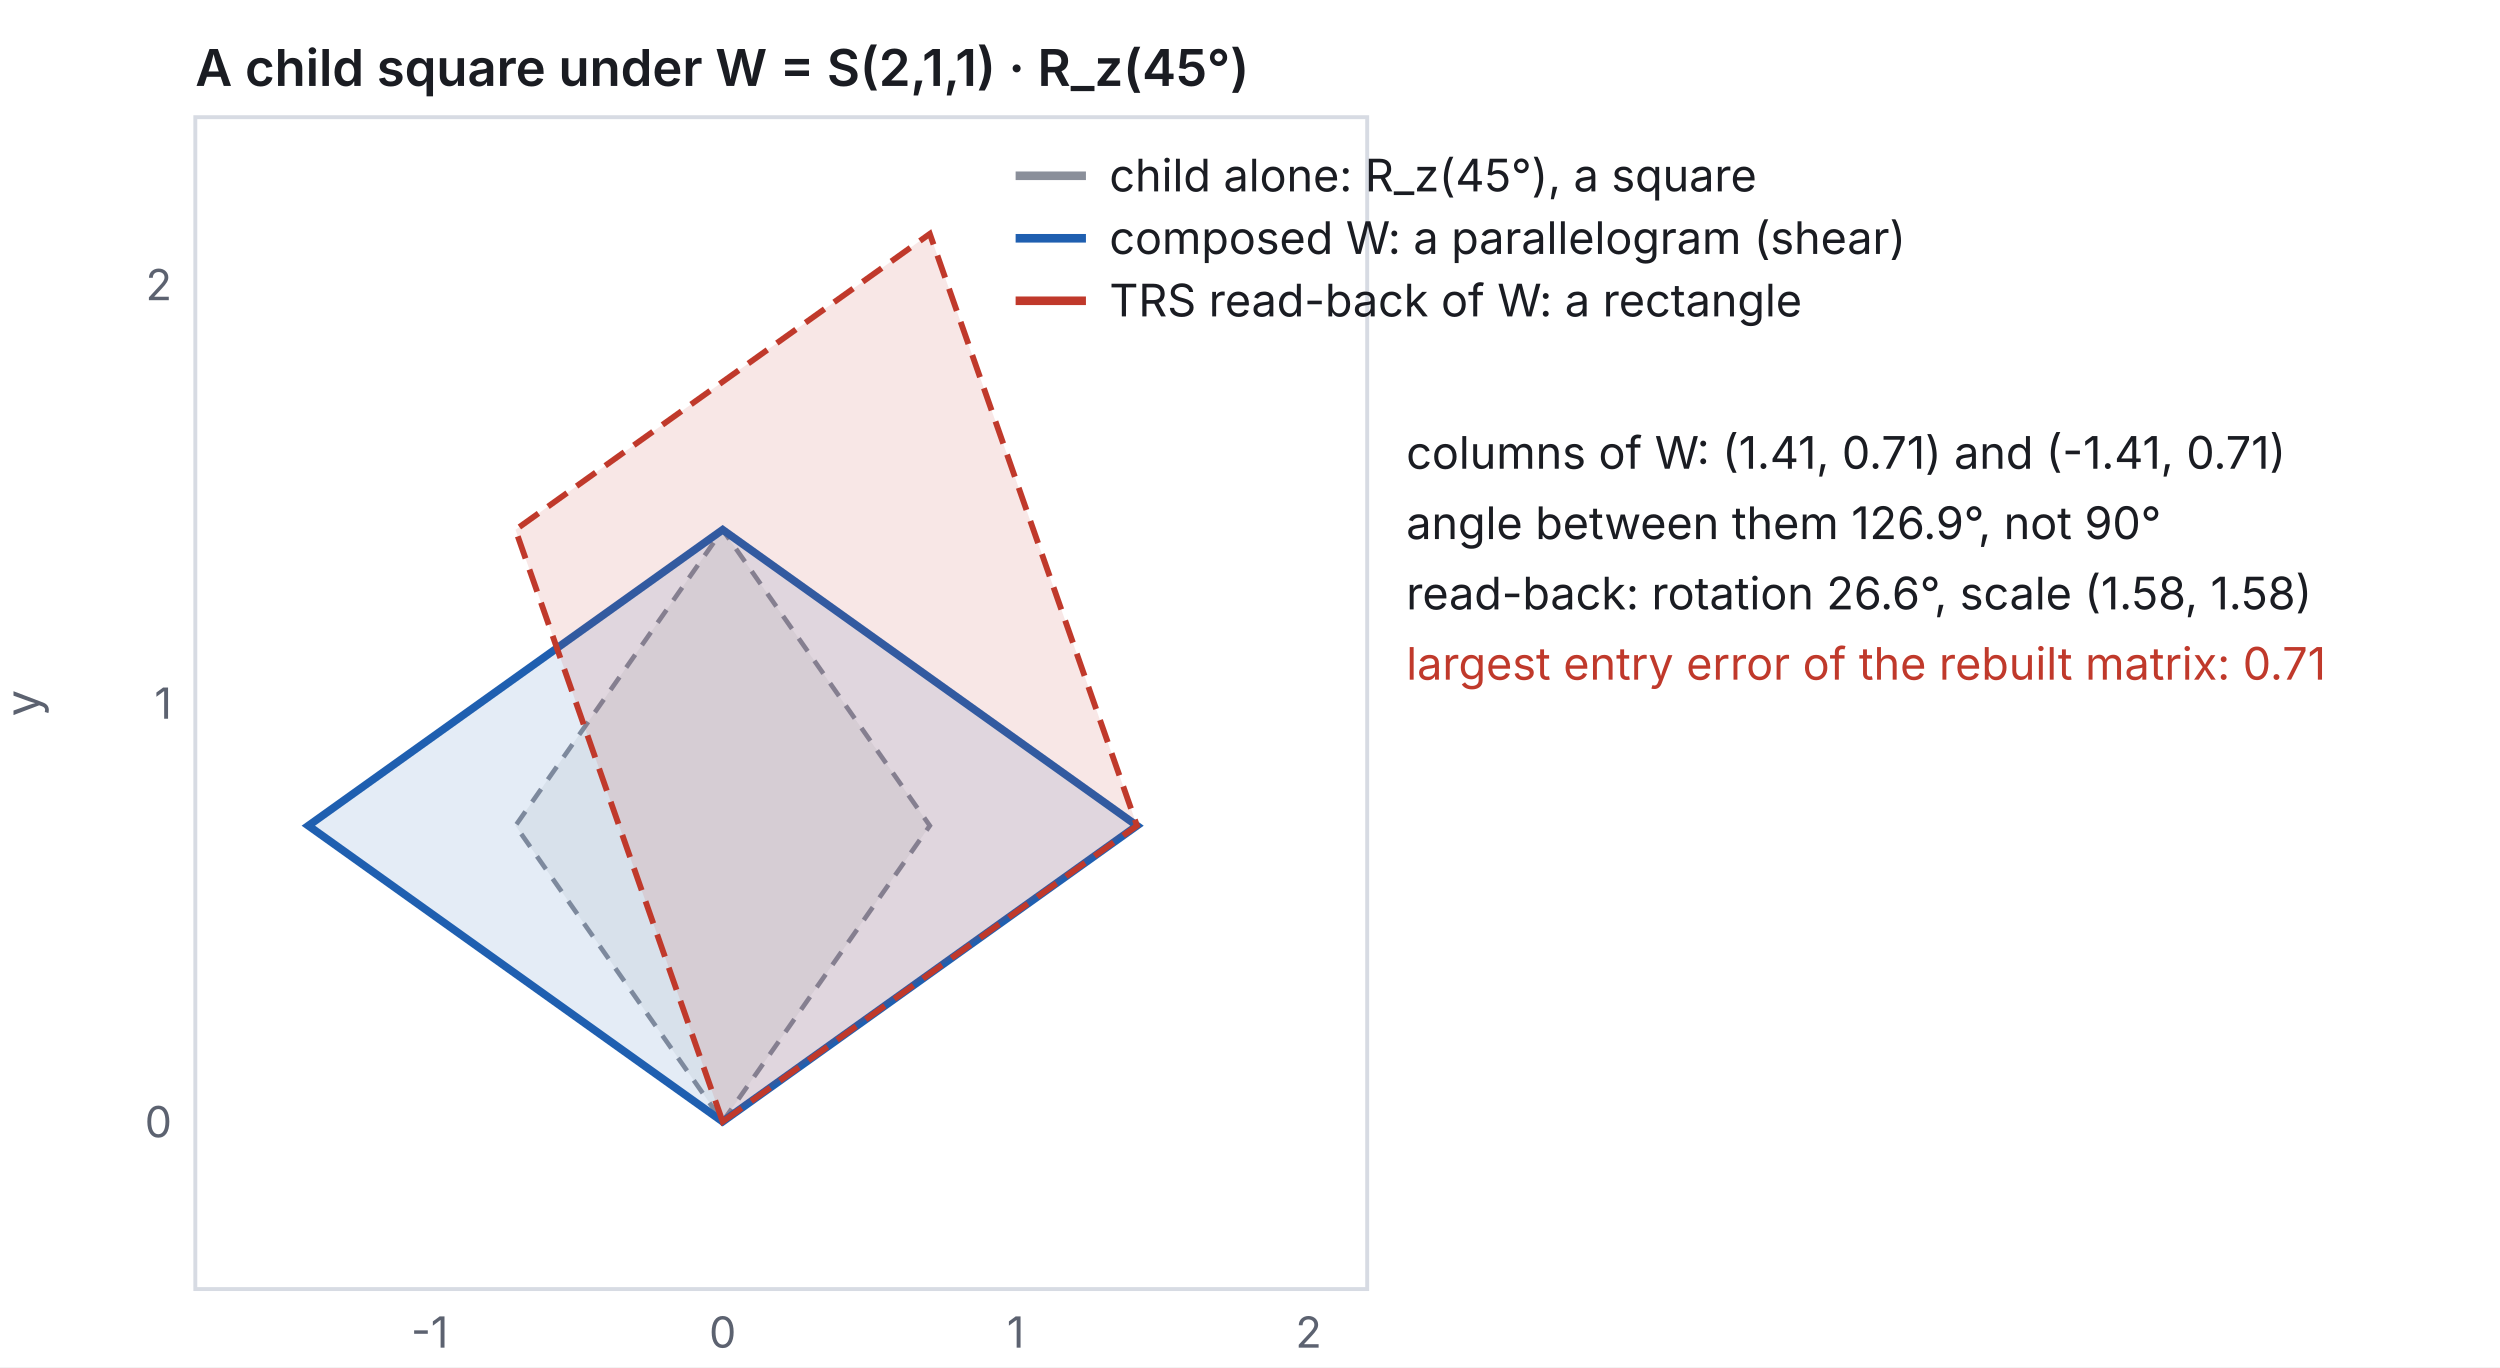
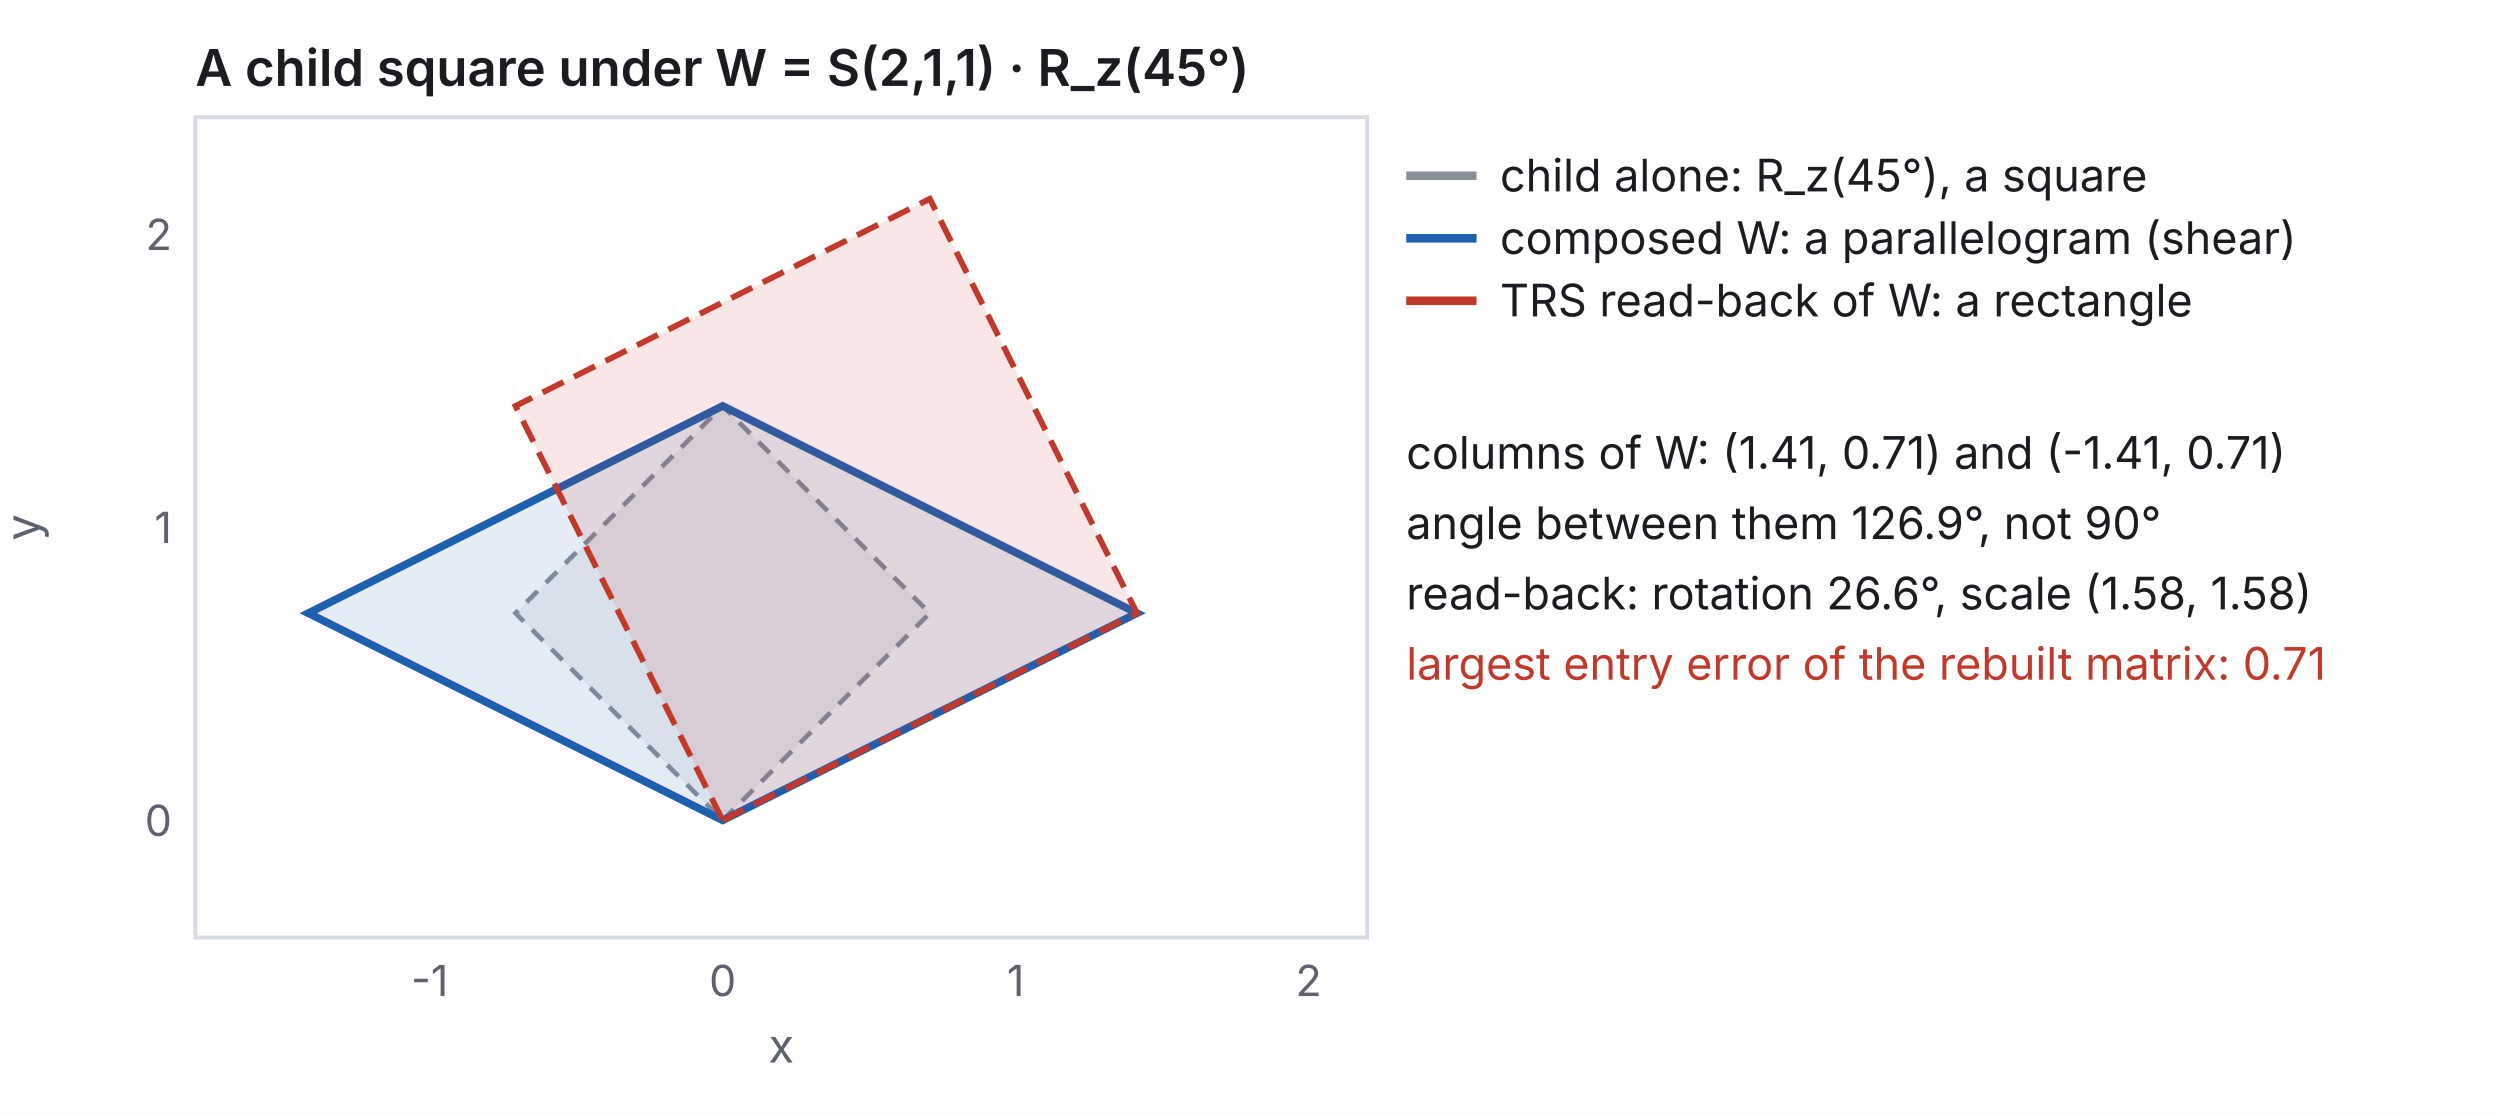
- <svg xmlns="http://www.w3.org/2000/svg" viewBox="0 0 640 350" width="640" height="350" font-family="system-ui, -apple-system, Segoe UI, sans-serif" font-size="12" fill="#1a1c22">
-   <rect width="640" height="350" fill="#ffffff" />
-   <rect x="50" y="30" width="300" height="300" fill="none" stroke="#d7dbe3" />
-   <text x="110" y="345" text-anchor="middle" fill="#5c6270" font-size="11">-1</text>
-   <text x="185" y="345" text-anchor="middle" fill="#5c6270" font-size="11">0</text>
-   <text x="260" y="345" text-anchor="middle" fill="#5c6270" font-size="11">1</text>
-   <text x="335" y="345" text-anchor="middle" fill="#5c6270" font-size="11">2</text>
-   <text x="44" y="291.14" text-anchor="end" fill="#5c6270" font-size="11">0</text>
-   <text x="44" y="184" text-anchor="end" fill="#5c6270" font-size="11">1</text>
-   <text x="44" y="76.86" text-anchor="end" fill="#5c6270" font-size="11">2</text>
-   <text x="200" y="362" text-anchor="middle" fill="#5c6270">x</text>
-   <text transform="translate(10,180) rotate(-90)" text-anchor="middle" fill="#5c6270">y</text>
+ <svg xmlns="http://www.w3.org/2000/svg" viewBox="0 0 640 285" width="640" height="285" font-family="system-ui, -apple-system, Segoe UI, sans-serif" font-size="12" fill="#1a1c22">
+   <rect width="640" height="285" fill="#ffffff" />
+   <rect x="50" y="30" width="300" height="210" fill="none" stroke="#d7dbe3" />
+   <text x="110" y="255" text-anchor="middle" fill="#5c6270" font-size="11">-1</text>
+   <text x="185" y="255" text-anchor="middle" fill="#5c6270" font-size="11">0</text>
+   <text x="260" y="255" text-anchor="middle" fill="#5c6270" font-size="11">1</text>
+   <text x="335" y="255" text-anchor="middle" fill="#5c6270" font-size="11">2</text>
+   <text x="44" y="214" text-anchor="end" fill="#5c6270" font-size="11">0</text>
+   <text x="44" y="139" text-anchor="end" fill="#5c6270" font-size="11">1</text>
+   <text x="44" y="64" text-anchor="end" fill="#5c6270" font-size="11">2</text>
+   <text x="200" y="272" text-anchor="middle" fill="#5c6270">x</text>
+   <text transform="translate(10,135) rotate(-90)" text-anchor="middle" fill="#5c6270">y</text>
  <text x="50" y="22" font-weight="600" font-size="13">A child square under W = S(2,1,1) · R_z(45°)</text>
-   <polygon points="185,287.14 238.03,211.38 185,135.62 131.97,211.38" fill="#8a8f9a" fill-opacity="0.12" stroke="#8a8f9a" stroke-width="1.2" stroke-dasharray="4 3" />
-   <polygon points="185,287.14 291.07,211.38 185,135.62 78.93,211.38" fill="#1f5fb0" fill-opacity="0.12" stroke="#1f5fb0" stroke-width="2" />
-   <polygon points="185,287.14 291.07,211.38 238.03,59.86 131.97,135.62" fill="#c0392b" fill-opacity="0.12" stroke="#c0392b" stroke-width="1.5" stroke-dasharray="6 3" />
-   <line x1="260" y1="45" x2="278" y2="45" stroke="#8a8f9a" stroke-width="2.2" />
-   <text x="284" y="49" font-size="11.5">child alone: R_z(45°), a square</text>
-   <line x1="260" y1="61" x2="278" y2="61" stroke="#1f5fb0" stroke-width="2.2" />
-   <text x="284" y="65" font-size="11.5">composed W: a parallelogram (shear)</text>
-   <line x1="260" y1="77" x2="278" y2="77" stroke="#c0392b" stroke-width="2.2" />
-   <text x="284" y="81" font-size="11.5">TRS read-back of W: a rectangle</text>
+   <polygon points="185,210 238.03,156.97 185,103.93 131.97,156.97" fill="#8a8f9a" fill-opacity="0.12" stroke="#8a8f9a" stroke-width="1.2" stroke-dasharray="4 3" />
+   <polygon points="185,210 291.07,156.97 185,103.93 78.93,156.97" fill="#1f5fb0" fill-opacity="0.12" stroke="#1f5fb0" stroke-width="2" />
+   <polygon points="185,210 291.07,156.97 238.03,50.9 131.97,103.93" fill="#c0392b" fill-opacity="0.12" stroke="#c0392b" stroke-width="1.5" stroke-dasharray="6 3" />
+   <line x1="360" y1="45" x2="378" y2="45" stroke="#8a8f9a" stroke-width="2.2" />
+   <text x="384" y="49" font-size="11.5">child alone: R_z(45°), a square</text>
+   <line x1="360" y1="61" x2="378" y2="61" stroke="#1f5fb0" stroke-width="2.2" />
+   <text x="384" y="65" font-size="11.5">composed W: a parallelogram (shear)</text>
+   <line x1="360" y1="77" x2="378" y2="77" stroke="#c0392b" stroke-width="2.2" />
+   <text x="384" y="81" font-size="11.5">TRS read-back of W: a rectangle</text>
  <text x="360" y="120" font-size="11.5">columns of W: (1.41, 0.71) and (-1.41, 0.71)</text>
  <text x="360" y="138" font-size="11.5">angle between them 126.9°, not 90°</text>
  <text x="360" y="156" font-size="11.5">read-back: rotation 26.6°, scale (1.58, 1.58)</text>
  <text x="360" y="174" font-size="11.5" fill="#c0392b">largest entry error of the rebuilt matrix: 0.71</text>
</svg>
